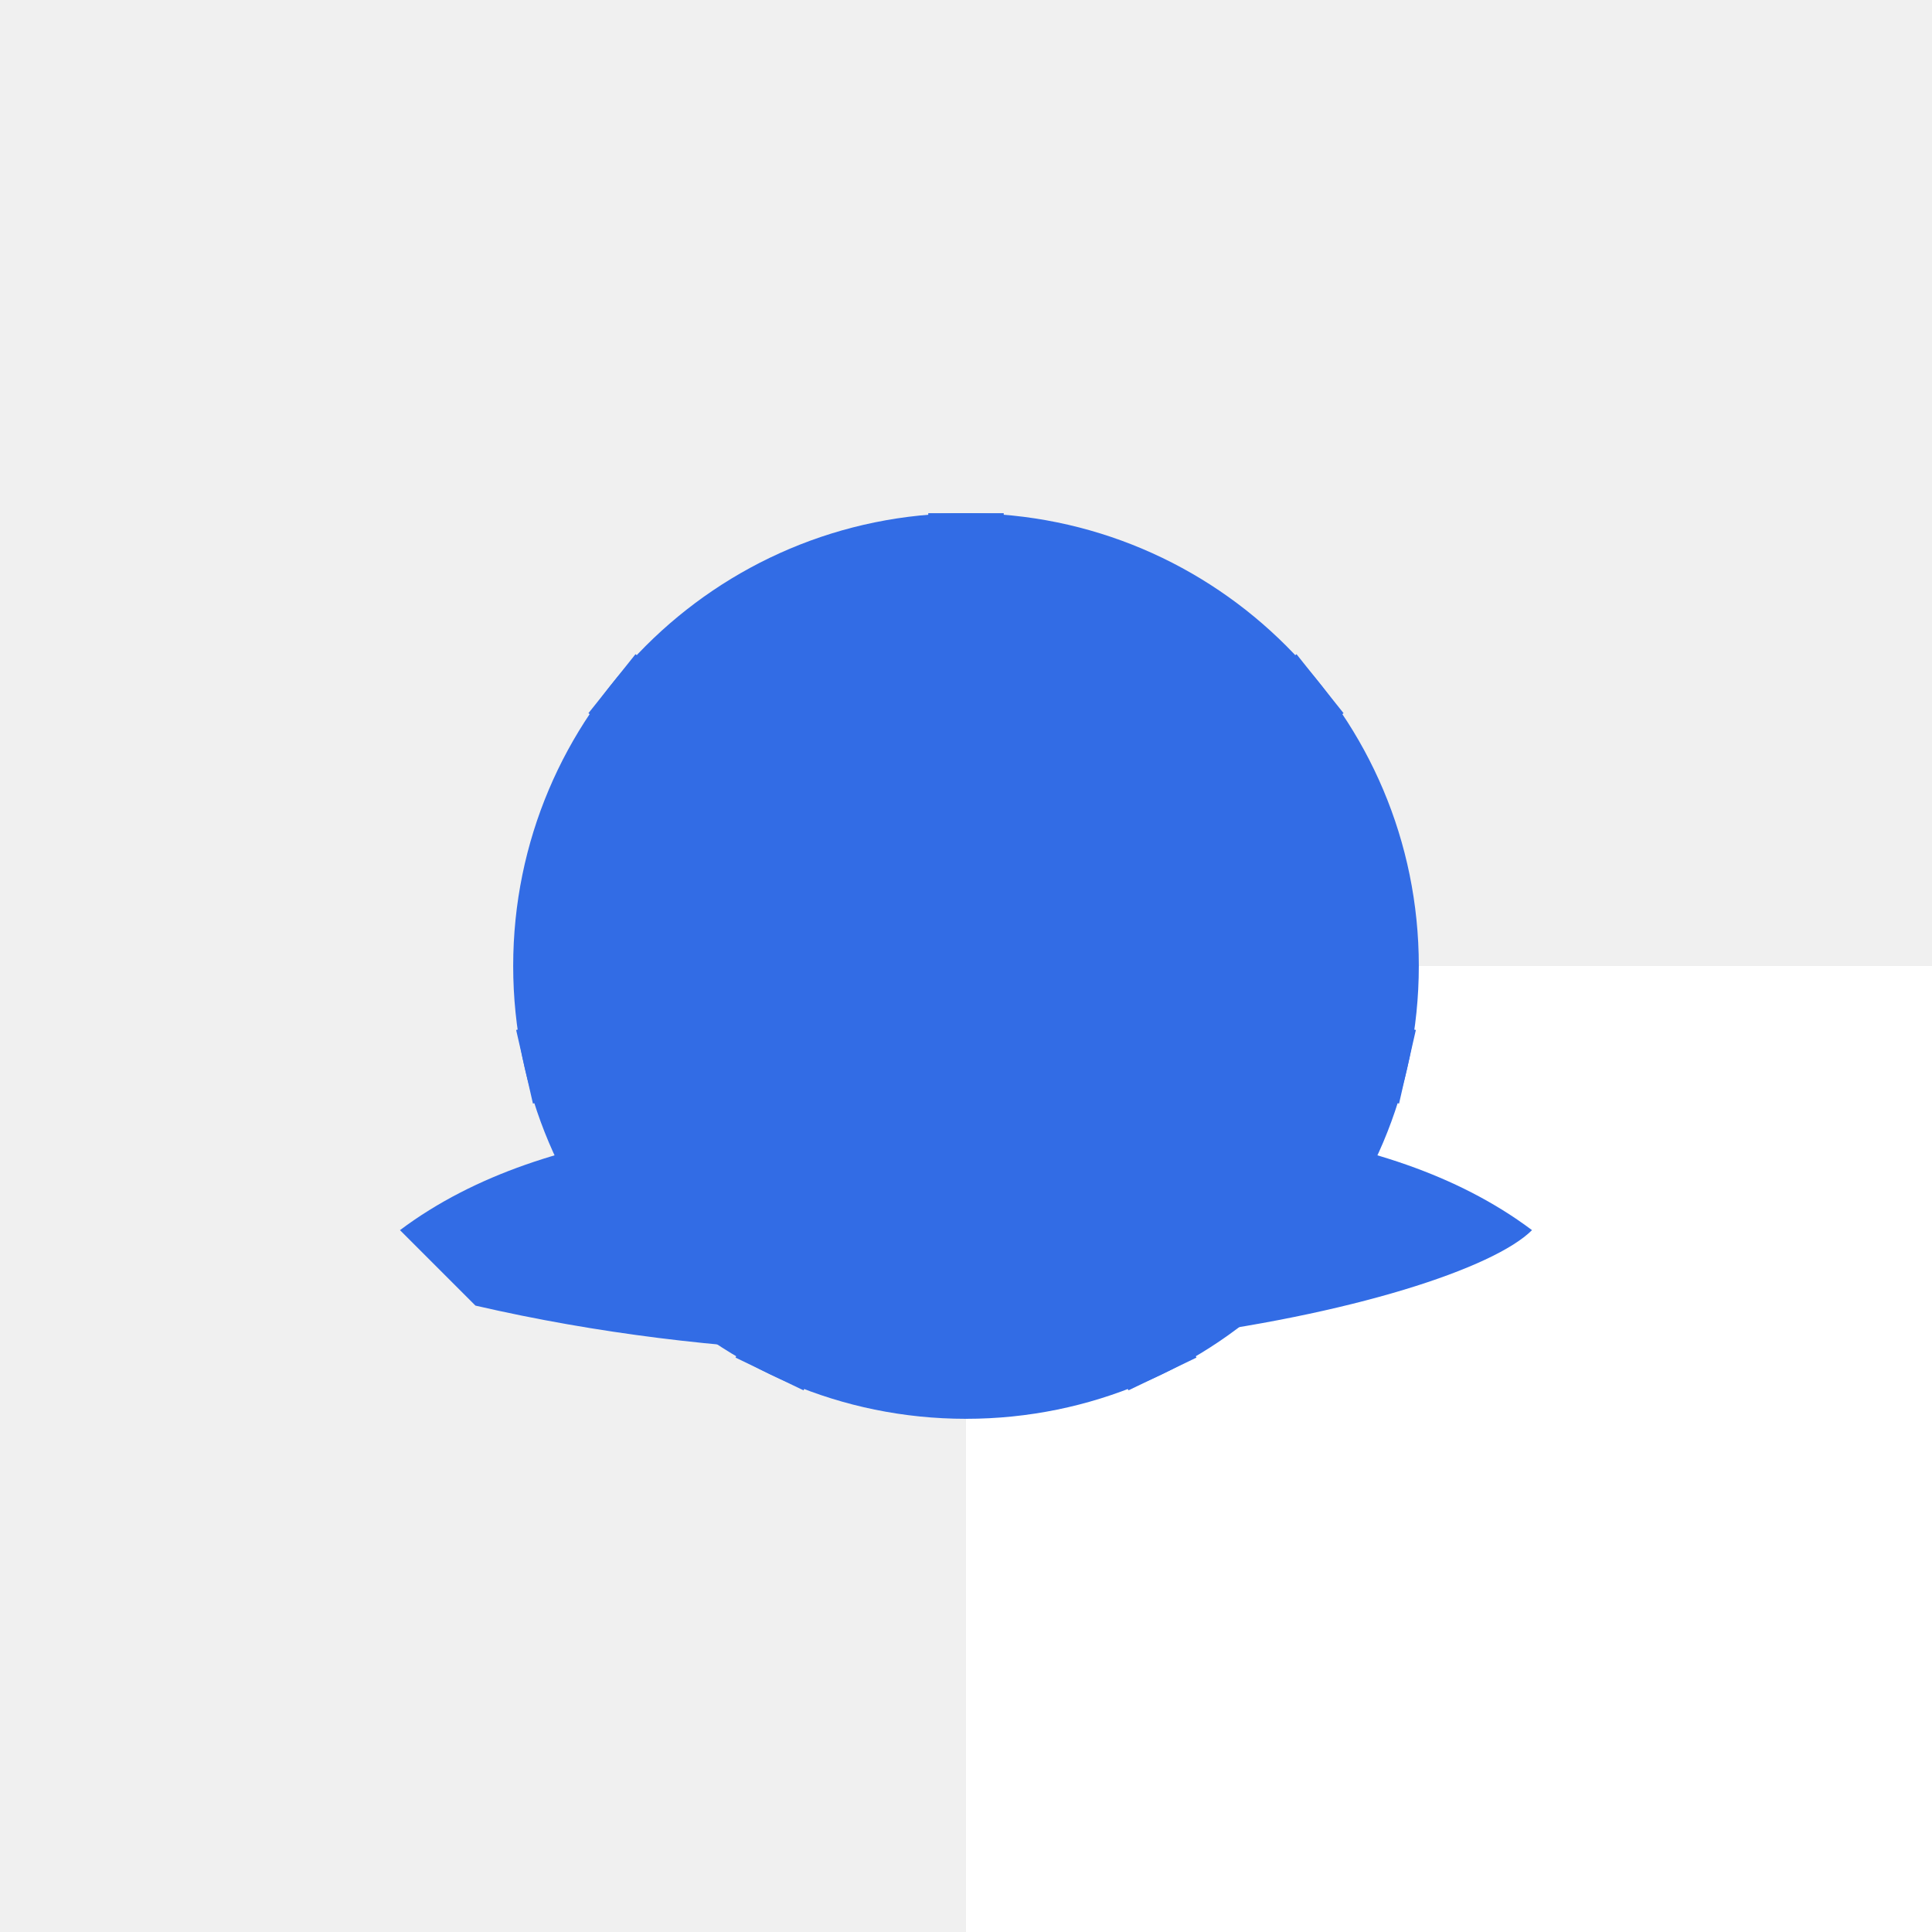
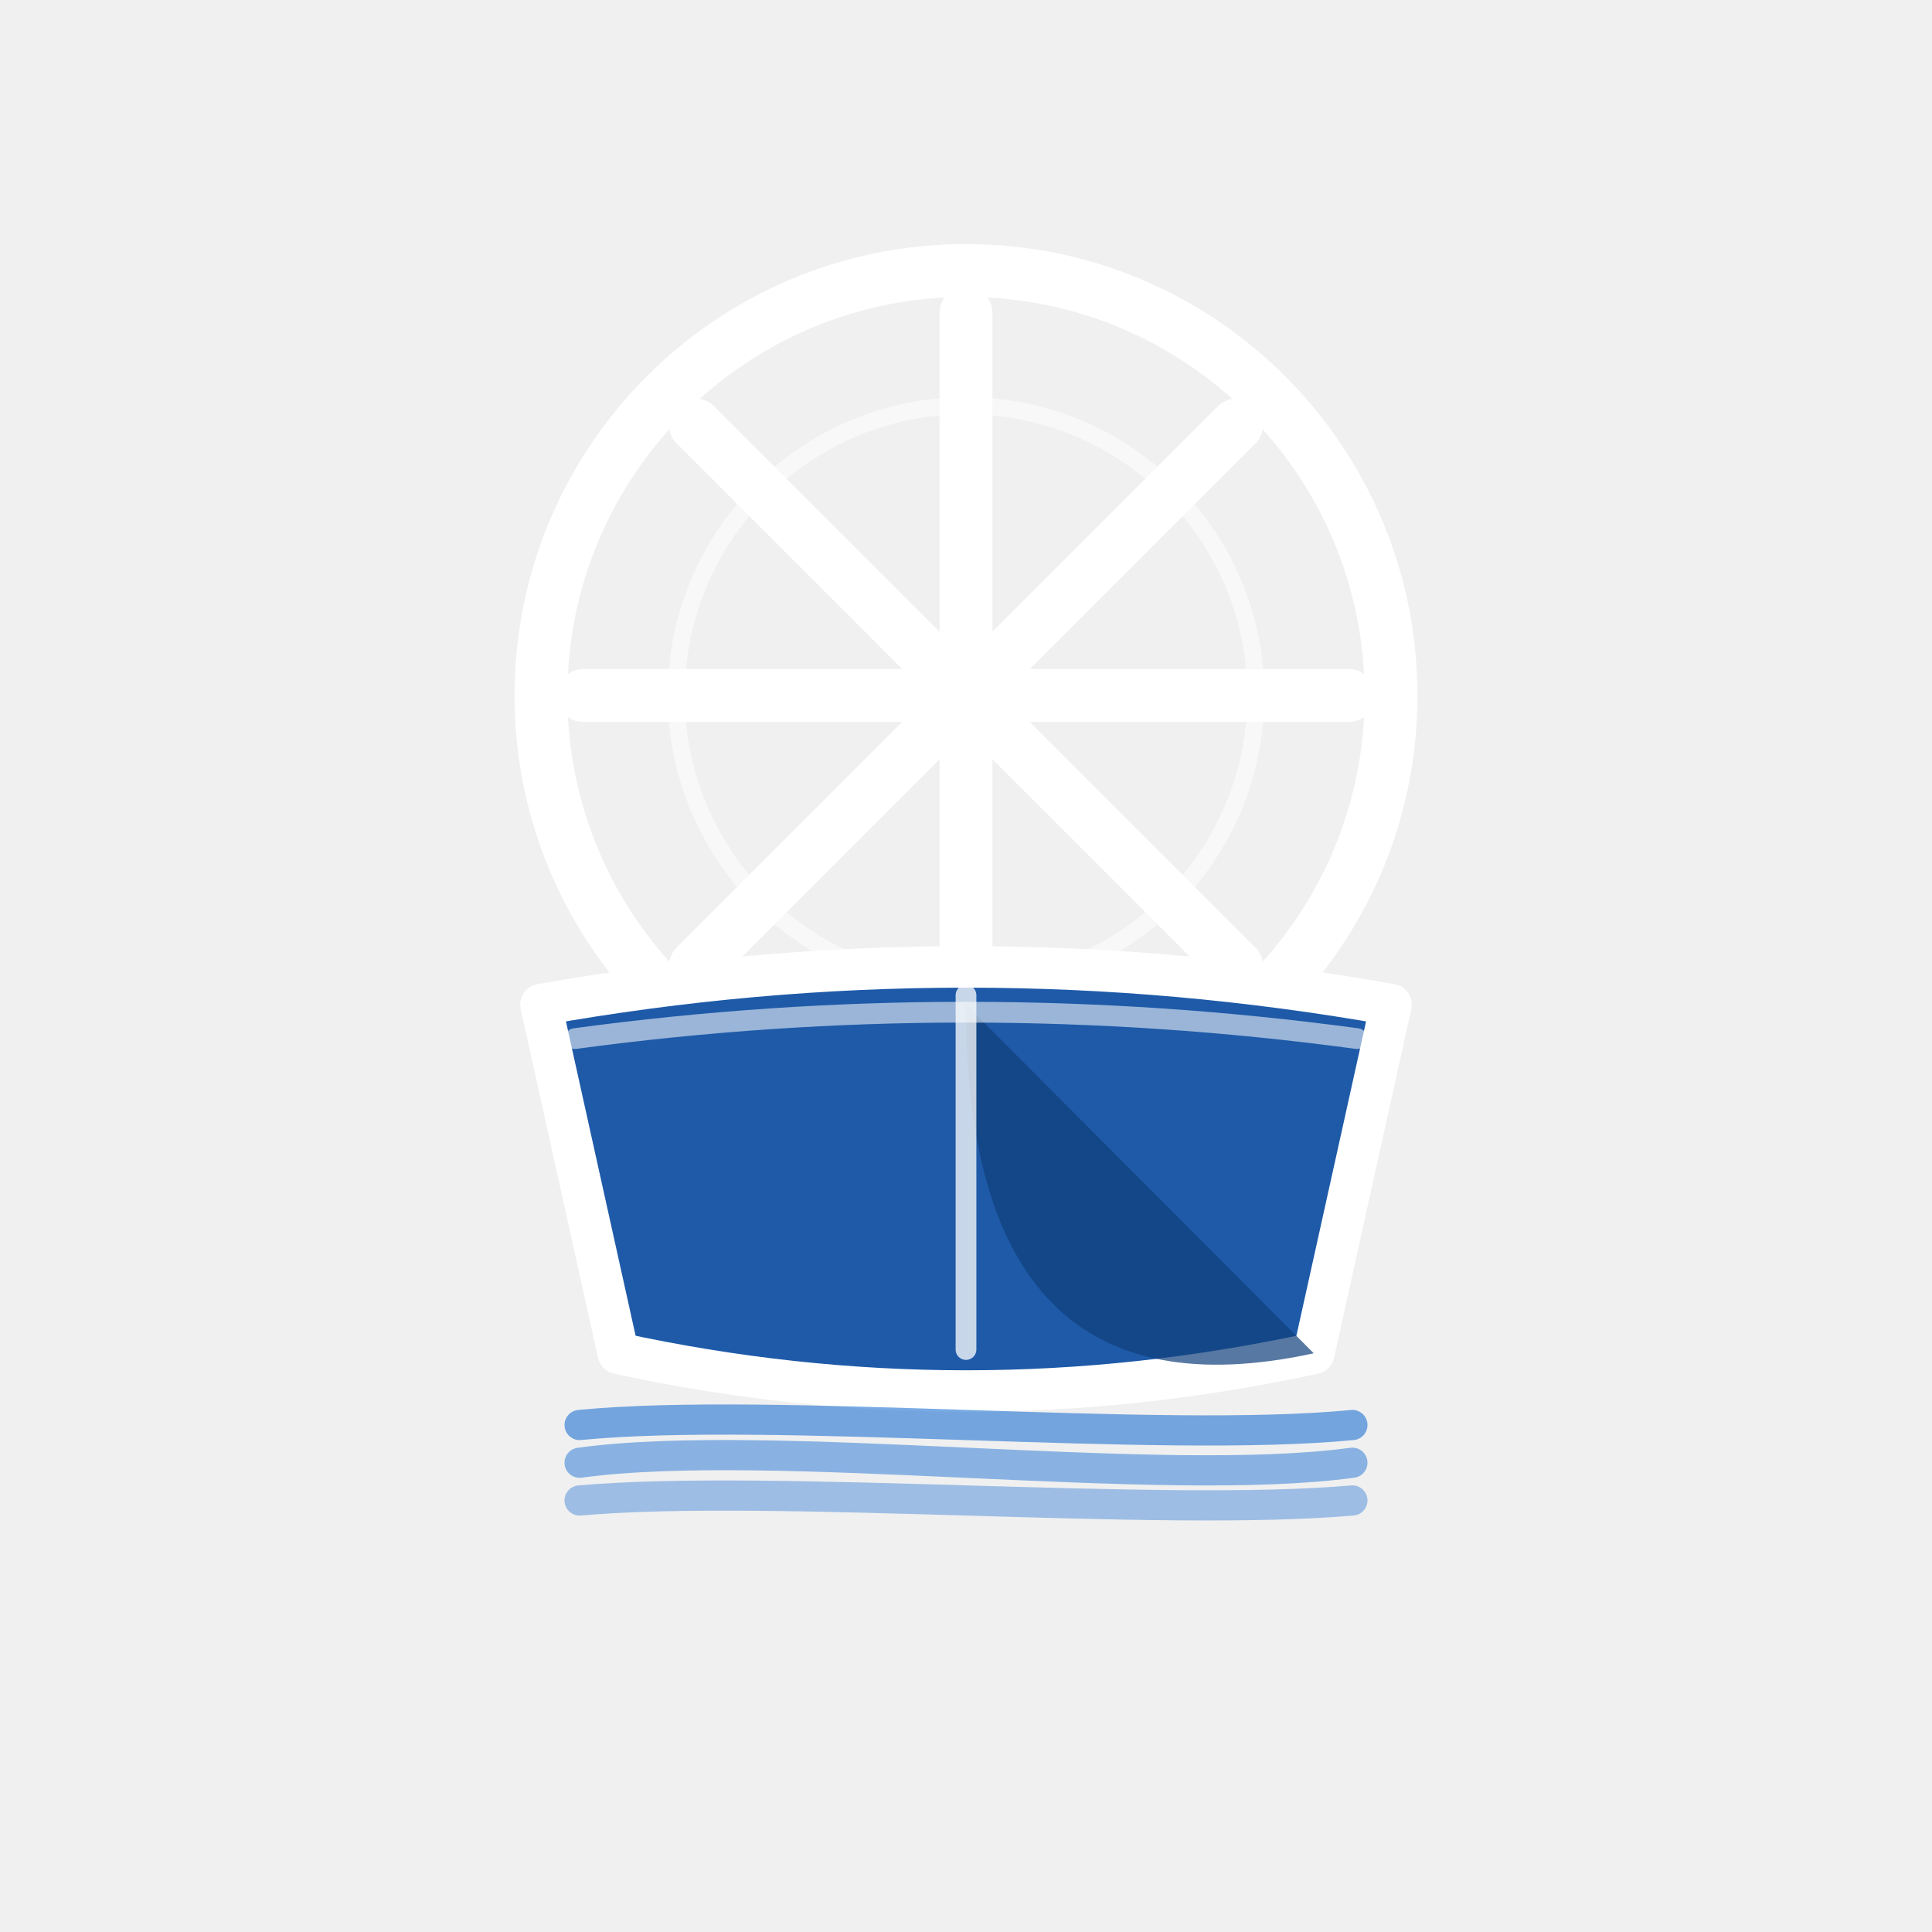
- <svg xmlns="http://www.w3.org/2000/svg" width="512" height="512" viewBox="-128 -128 256 256" version="1.1">
-   <rect width="100%" height="100%" fill="#FFFFFF" />
-   <g fill="#326CE5" stroke="#326CE5" stroke-width="10">
-     <circle cx="0" cy="0" r="60" fill="#326CE5" stroke="none" />
-     <line x1="0" y1="0" x2="0" y2="-60" transform="rotate(0)" />
-     <line x1="0" y1="0" x2="0" y2="-60" transform="rotate(51.42857)" />
-     <line x1="0" y1="0" x2="0" y2="-60" transform="rotate(102.8571)" />
-     <line x1="0" y1="0" x2="0" y2="-60" transform="rotate(154.2857)" />
-     <line x1="0" y1="0" x2="0" y2="-60" transform="rotate(205.7143)" />
-     <line x1="0" y1="0" x2="0" y2="-60" transform="rotate(257.1429)" />
-     <line x1="0" y1="0" x2="0" y2="-60" transform="rotate(308.5714)" />
+ <svg xmlns="http://www.w3.org/2000/svg" width="1024" height="1024" viewBox="0 0 1024 1024" fill="none">
+   <g id="helm">
+     <circle cx="512.0" cy="368.64" r="225.28" stroke="#FFFFFF" stroke-width="28" />
+     <circle cx="512.0" cy="368.64" r="153.6" stroke="#FFFFFF" stroke-width="9" opacity="0.55" />
+     <line x1="512.00" y1="344.64" x2="512.00" y2="165.76" stroke="#FFFFFF" stroke-width="28" stroke-linecap="round" />
+     <line x1="528.97" y1="351.67" x2="655.46" y2="225.18" stroke="#FFFFFF" stroke-width="28" stroke-linecap="round" />
+     <line x1="536.00" y1="368.64" x2="714.88" y2="368.64" stroke="#FFFFFF" stroke-width="28" stroke-linecap="round" />
+     <line x1="528.97" y1="385.61" x2="655.46" y2="512.10" stroke="#FFFFFF" stroke-width="28" stroke-linecap="round" />
+     <line x1="512.00" y1="392.64" x2="512.00" y2="571.52" stroke="#FFFFFF" stroke-width="28" stroke-linecap="round" />
+     <line x1="495.03" y1="385.61" x2="368.54" y2="512.10" stroke="#FFFFFF" stroke-width="28" stroke-linecap="round" />
+     <line x1="488.00" y1="368.64" x2="309.12" y2="368.64" stroke="#FFFFFF" stroke-width="28" stroke-linecap="round" />
+     <line x1="495.03" y1="351.67" x2="368.54" y2="225.18" stroke="#FFFFFF" stroke-width="28" stroke-linecap="round" />
+     <circle cx="512.0" cy="368.64" r="24" fill="#FFFFFF" />
  </g>
-   <path fill="#326CE5" stroke="none" d="M -75 35            C -55 20 -25 20 0 20            C 25 20 55 20 75 35            C 65 45 0 60 -65 45            Z" />
+   <g id="ship">
+     <path d="M 286.72 532.48 Q 512.0 492.48 737.28 532.48 L 696.32 717.28 Q 512.0 757.28 327.68 717.28 Z" fill="#1E5AA8" stroke="#FFFFFF" stroke-width="22" stroke-linejoin="round" />
+     <path d="M 286.72 532.48 Q 512.0 492.48 737.28 532.48 L 696.32 717.28 Q 512.0 757.28 327.68 717.28 Z" fill="none" stroke="#FFFFFF" stroke-width="11" opacity="0.35" />
+     <path d="M 512.0 532.48 L 696.32 717.28 Q 512.0 757.28 512.0 532.48 Z" fill="#0F3E7A" opacity="0.7" />
+     <path d="M 512.0 527.48 L 512.0 715.28" stroke="#FFFFFF" stroke-width="11" stroke-linecap="round" opacity="0.75" />
+     <path d="M 304.72 550.48 Q 512.0 522.48 719.28 550.48" stroke="#FFFFFF" stroke-width="11" stroke-linecap="round" opacity="0.55" />
+   </g>
+   <g id="waves">
+     <path d="M 307.2 755.28 C 409.6 745.28 614.4 765.28 716.8 755.28" stroke="#2A78D4" stroke-width="16" stroke-linecap="round" fill="none" opacity="0.63" />
+     <path d="M 307.2 775.28 C 409.6 761.28 614.4 789.28 716.8 775.28" stroke="#2A78D4" stroke-width="16" stroke-linecap="round" fill="none" opacity="0.52" />
+     <path d="M 307.2 795.28 C 409.6 786.28 614.4 804.28 716.8 795.28" stroke="#2A78D4" stroke-width="16" stroke-linecap="round" fill="none" opacity="0.42" />
+   </g>
</svg>
